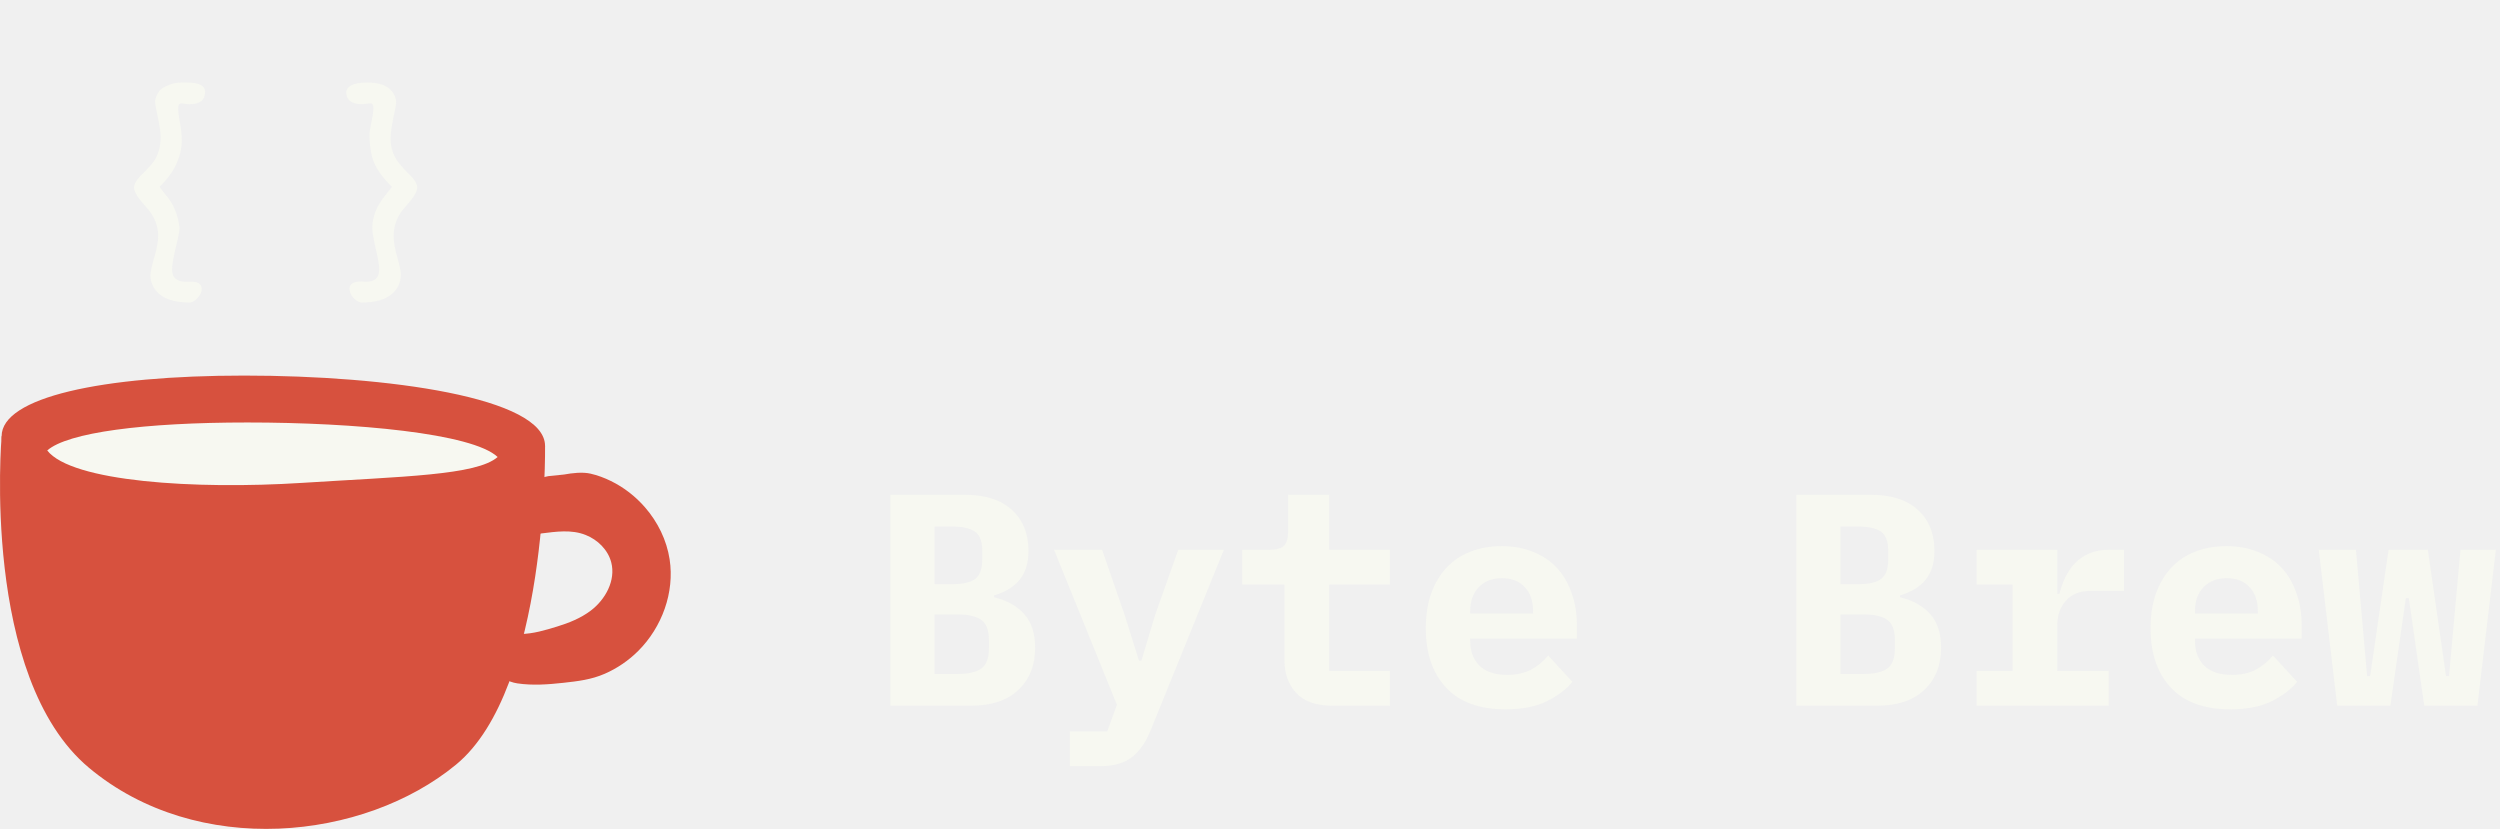
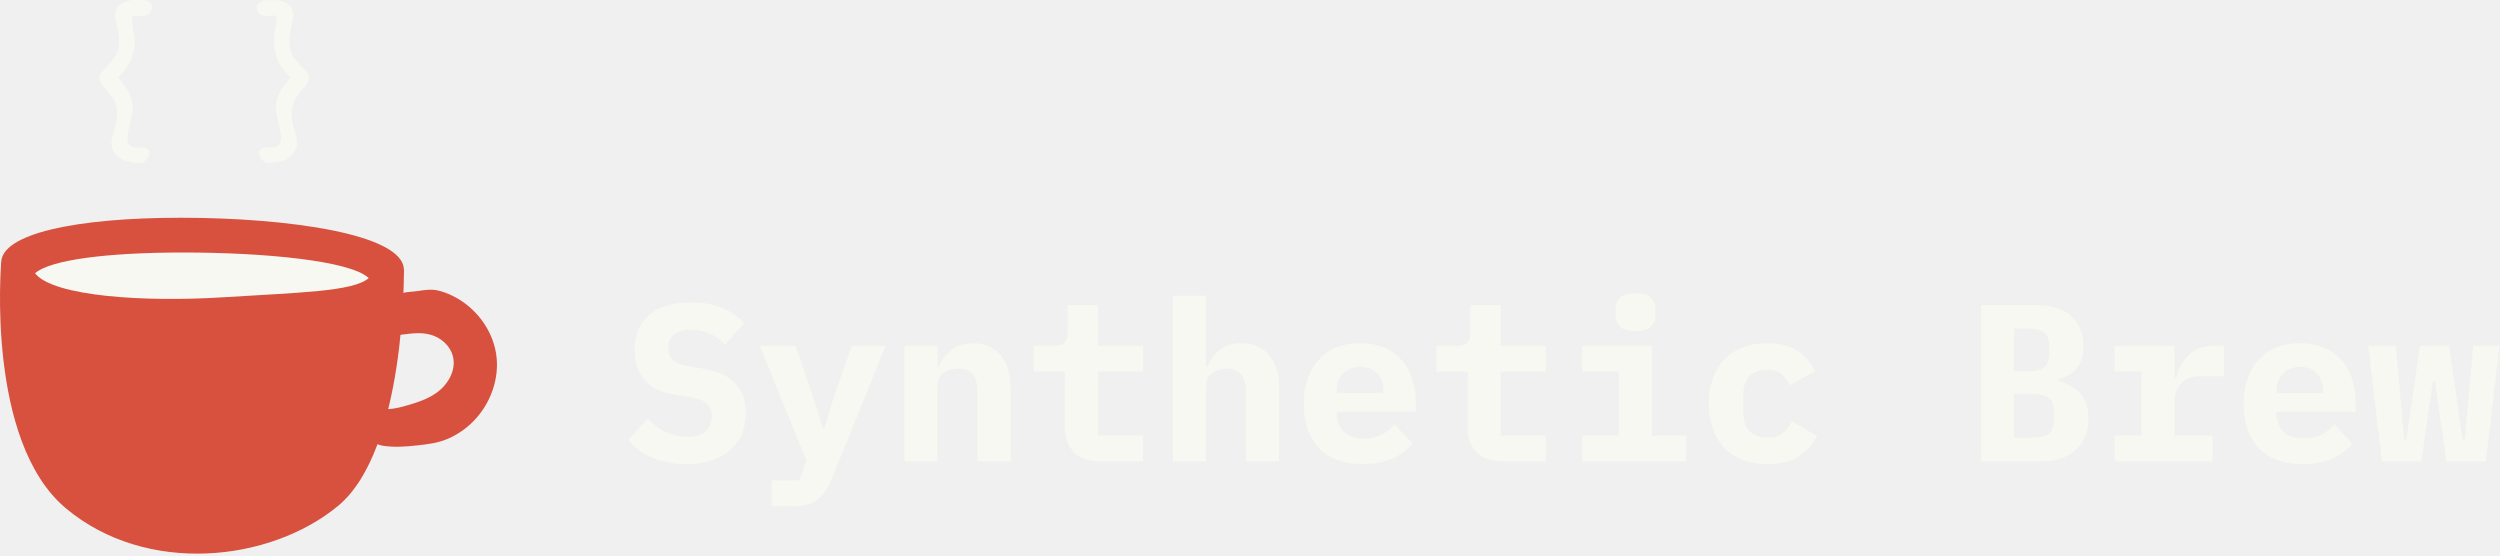
- <svg xmlns="http://www.w3.org/2000/svg" width="938" height="311" viewBox="0 0 938 311" fill="none">
-   <path d="M69.446 105.71H71.632C71.771 105.71 71.909 105.71 72.048 105.71C74.477 105.71 75.691 106.647 75.691 108.52C75.691 109.492 75.24 110.498 74.338 111.539C73.506 112.58 72.534 113.239 71.424 113.517C63.791 113.517 59.037 111.261 57.164 106.751C56.678 105.71 56.435 104.6 56.435 103.42C56.435 102.171 56.921 99.881 57.892 96.55C58.864 93.219 59.349 90.548 59.349 88.535C59.349 84.511 57.823 80.868 54.77 77.606C51.786 74.345 50.294 71.951 50.294 70.424C50.294 68.897 51.474 67.058 53.833 64.907C54.457 64.283 55.464 63.207 56.851 61.681C59.141 58.974 60.286 55.539 60.286 51.376C60.286 49.849 59.939 47.455 59.245 44.194C58.551 40.932 58.205 38.92 58.205 38.157C58.205 37.393 58.447 36.526 58.933 35.554C59.419 34.513 60.009 33.75 60.703 33.264C61.466 32.709 62.507 32.189 63.825 31.703C65.144 31.217 66.601 30.974 68.197 30.974H70.071C74.65 30.974 76.941 32.119 76.941 34.409C76.941 37.532 75.032 39.093 71.216 39.093C70.452 39.093 69.411 38.989 68.093 38.781C67.26 38.781 66.844 39.406 66.844 40.655C66.844 41.834 67.052 43.569 67.468 45.859C67.954 48.149 68.197 50.543 68.197 53.041C68.197 55.539 67.573 58.246 66.323 61.16C65.144 64.005 62.993 66.989 59.87 70.112C60.425 70.944 61.639 72.506 63.513 74.796C65.595 77.78 66.879 81.388 67.364 85.621C67.364 86.662 66.879 89.125 65.907 93.011C65.005 96.828 64.554 99.534 64.554 101.13C64.554 102.726 65.04 103.906 66.011 104.669C66.983 105.363 68.128 105.71 69.446 105.71Z" fill="#F7F8F1" />
-   <path d="M131.145 108.312C131.145 106.508 132.637 105.606 135.621 105.606L137.391 105.71C140.652 105.71 142.283 104.183 142.283 101.13C142.283 99.395 141.832 96.724 140.93 93.115C140.097 89.438 139.681 86.835 139.681 85.309C139.681 83.782 140.028 81.943 140.722 79.792C141.485 77.571 142.977 75.143 145.197 72.506C146.238 71.118 146.863 70.32 147.071 70.112C143.879 66.989 141.658 64.005 140.409 61.16C139.23 58.246 138.64 54.672 138.64 50.439C138.64 49.537 138.883 47.975 139.368 45.755C139.854 43.534 140.097 41.834 140.097 40.655C140.097 39.406 139.75 38.781 139.056 38.781L135.829 39.093C131.874 39.093 129.896 37.532 129.896 34.409C130.313 32.119 132.95 30.974 137.807 30.974H137.911C141.45 30.974 144.122 31.703 145.926 33.16C147.73 34.617 148.632 36.491 148.632 38.781C148.632 39.128 148.285 40.932 147.591 44.194C146.897 47.455 146.55 50.057 146.55 52C146.55 55.748 147.73 58.974 150.09 61.681C151.061 62.86 152.032 63.936 153.004 64.907C155.363 67.058 156.543 68.897 156.543 70.424C156.543 71.951 155.051 74.345 152.067 77.606C149.153 80.798 147.695 84.441 147.695 88.535C147.695 90.756 148.147 93.428 149.049 96.55C149.951 99.673 150.402 101.789 150.402 102.9C150.402 106.092 149.153 108.659 146.655 110.602C144.226 112.545 140.479 113.517 135.413 113.517C134.303 113.239 133.297 112.58 132.394 111.539C131.562 110.498 131.145 109.423 131.145 108.312Z" fill="#F7F8F1" />
-   <path d="M196.334 184.612C196.372 182.606 199.244 181.051 200.661 180.358C202.288 179.541 203.995 178.968 205.786 178.641C207.732 178.441 209.676 178.243 211.621 178.043C214.699 177.487 218.514 177.017 221.583 177.716C224.218 178.315 226.793 179.291 229.218 180.477C234.098 182.863 238.467 186.274 242.026 190.374C246.792 195.863 250.129 202.634 251.241 209.838C253.165 222.298 248.351 235.314 239.523 244.171C235.905 247.801 231.599 250.743 226.903 252.795C221.833 255.009 216.774 255.597 211.357 256.193C205.624 256.823 199.833 257.248 194.124 256.407C190.486 255.871 187.384 253.779 184.567 251.503C183.183 250.385 183.224 248.733 183.134 247.025C182.969 243.922 182.312 240.557 182.706 237.461C183.829 237.024 185.955 237.843 187.128 237.887C189.855 237.99 192.648 237.942 195.38 237.886C200.151 237.787 204.485 236.469 209.015 235.082C213.473 233.717 217.883 231.954 221.631 229.124C227.189 224.931 231.089 217.743 229.338 211.006C228.114 206.294 224.265 202.511 219.738 200.719C214.341 198.579 208.619 199.477 203.061 200.157C200.853 200.429 199.131 201.17 197.282 202.328C196.179 202.974 195.069 203.611 193.953 204.235C193.346 204.622 192.77 205.141 192.185 205.268C192.293 201.901 192.113 198.528 192.212 195.163C192.261 193.525 192.652 191.959 192.715 190.332C192.747 189.511 192.589 188.675 192.725 187.87C193.159 187.73 195.879 184.519 196.334 184.612Z" fill="#D7513E" />
-   <path d="M0.617 163.675C0.617 163.675 -7.272 254.093 33.385 288.075C74.042 322.058 136.546 315.383 171.136 286.862C205.726 258.341 204.511 167.316 204.511 167.316L0.617 163.675Z" fill="#D7513E" />
-   <path d="M0.609 163.673C0.609 188.251 62.505 194.622 115.3 190.071C168.094 185.519 204.504 185.519 204.504 167.314C204.504 149.11 145.338 140.917 91.633 140.917C37.929 140.917 0.609 149.11 0.609 163.673Z" fill="#D7513E" />
-   <path d="M17.723 169.018C26.875 180.776 73.208 183.733 113.362 181.172C151.091 178.766 178.872 178.359 186.714 171.466C177.307 162.568 133.263 158.515 92.834 158.515C54.017 158.515 25.372 162.258 17.723 169.018Z" fill="#F7F8F1" />
-   <path d="M334.074 185.639H361.852C369.637 185.639 375.571 187.528 379.652 191.308C383.81 195.087 385.888 200.227 385.888 206.727C385.888 211.262 384.754 214.891 382.487 217.612C380.295 220.257 377.12 222.185 372.963 223.394V224.074C377.876 225.284 381.655 227.4 384.301 230.423C387.022 233.447 388.383 237.642 388.383 243.009C388.383 249.66 386.266 254.951 382.033 258.882C377.876 262.812 372.018 264.777 364.46 264.777H334.074V185.639ZM359.244 252.873C363.326 252.873 366.311 252.192 368.201 250.832C370.091 249.471 371.036 246.977 371.036 243.349V240.061C371.036 236.433 370.091 233.938 368.201 232.578C366.311 231.217 363.326 230.537 359.244 230.537H350.627V252.873H359.244ZM357.09 219.199C361.096 219.199 364.006 218.556 365.82 217.272C367.634 215.911 368.541 213.492 368.541 210.015V206.614C368.541 203.137 367.634 200.756 365.82 199.471C364.006 198.186 361.096 197.544 357.09 197.544H350.627V219.199H357.09ZM442.08 206.274H459.2L431.649 274.188C429.911 278.496 427.605 281.784 424.733 284.052C421.861 286.319 417.93 287.453 412.941 287.453H401.377V274.415H415.436L419.064 264.437L395.481 206.274H413.508L422.012 230.877L427.341 247.884H428.248L433.35 230.877L442.08 206.274ZM499.859 264.777C493.812 264.777 489.315 263.19 486.367 260.015C483.419 256.841 481.945 252.797 481.945 247.884V219.312H466.072V206.274H476.389C478.884 206.274 480.66 205.782 481.718 204.8C482.776 203.817 483.306 202.003 483.306 199.358V185.639H498.725V206.274H521.514V219.312H498.725V251.739H521.514V264.777H499.859ZM564.894 266.138C555.068 266.138 547.623 263.417 542.559 257.975C537.494 252.532 534.962 245.125 534.962 235.752C534.962 230.99 535.605 226.72 536.89 222.94C538.25 219.086 540.14 215.835 542.559 213.19C545.053 210.469 548.039 208.428 551.515 207.067C555.068 205.631 559.036 204.913 563.42 204.913C567.804 204.913 571.735 205.631 575.212 207.067C578.689 208.428 581.636 210.393 584.055 212.963C586.474 215.533 588.326 218.67 589.611 222.374C590.971 226.002 591.652 230.083 591.652 234.619V239.607H551.629V240.628C551.629 244.407 552.8 247.468 555.144 249.811C557.487 252.079 560.926 253.213 565.461 253.213C568.938 253.213 571.924 252.57 574.418 251.285C576.912 249.925 579.067 248.148 580.881 245.956L589.951 255.82C587.683 258.617 584.509 261.036 580.427 263.077C576.345 265.117 571.168 266.138 564.894 266.138ZM563.534 216.931C559.906 216.931 556.995 218.065 554.803 220.333C552.687 222.525 551.629 225.51 551.629 229.29V230.197H575.212V229.29C575.212 225.435 574.153 222.411 572.037 220.219C569.996 218.027 567.162 216.931 563.534 216.931ZM673.99 185.639H701.768C709.553 185.639 715.486 187.528 719.568 191.308C723.725 195.087 725.804 200.227 725.804 206.727C725.804 211.262 724.67 214.891 722.402 217.612C720.211 220.257 717.036 222.185 712.879 223.394V224.074C717.792 225.284 721.571 227.4 724.217 230.423C726.938 233.447 728.298 237.642 728.298 243.009C728.298 249.66 726.182 254.951 721.949 258.882C717.792 262.812 711.934 264.777 704.375 264.777H673.99V185.639ZM699.16 252.873C703.241 252.873 706.227 252.192 708.117 250.832C710.006 249.471 710.951 246.977 710.951 243.349V240.061C710.951 236.433 710.006 233.938 708.117 232.578C706.227 231.217 703.241 230.537 699.16 230.537H690.543V252.873H699.16ZM697.006 219.199C701.012 219.199 703.922 218.556 705.736 217.272C707.55 215.911 708.457 213.492 708.457 210.015V206.614C708.457 203.137 707.55 200.756 705.736 199.471C703.922 198.186 701.012 197.544 697.006 197.544H690.543V219.199H697.006ZM741.633 251.739H755.125V219.312H741.633V206.274H771.905V222.827H772.698C773.228 220.711 773.946 218.67 774.853 216.705C775.835 214.664 777.045 212.888 778.481 211.376C779.993 209.789 781.807 208.541 783.923 207.634C786.039 206.727 788.534 206.274 791.406 206.274H796.962V221.693H784.49C780.333 221.693 777.196 222.94 775.079 225.435C772.963 227.854 771.905 230.839 771.905 234.392V251.739H791.179V264.777H741.633V251.739ZM836.827 266.138C827.001 266.138 819.555 263.417 814.491 257.975C809.427 252.532 806.895 245.125 806.895 235.752C806.895 230.99 807.537 226.72 808.822 222.94C810.183 219.086 812.072 215.835 814.491 213.19C816.985 210.469 819.971 208.428 823.448 207.067C827.001 205.631 830.969 204.913 835.353 204.913C839.737 204.913 843.667 205.631 847.144 207.067C850.621 208.428 853.569 210.393 855.988 212.963C858.407 215.533 860.258 218.67 861.543 222.374C862.904 226.002 863.584 230.083 863.584 234.619V239.607H823.561V240.628C823.561 244.407 824.733 247.468 827.076 249.811C829.419 252.079 832.858 253.213 837.394 253.213C840.871 253.213 843.856 252.57 846.351 251.285C848.845 249.925 850.999 248.148 852.813 245.956L861.883 255.82C859.616 258.617 856.441 261.036 852.36 263.077C848.278 265.117 843.1 266.138 836.827 266.138ZM835.466 216.931C831.838 216.931 828.928 218.065 826.736 220.333C824.62 222.525 823.561 225.51 823.561 229.29V230.197H847.144V229.29C847.144 225.435 846.086 222.411 843.97 220.219C841.929 218.027 839.094 216.931 835.466 216.931ZM870.003 206.274H883.948L888.143 253.666H889.277L896.193 206.274H910.932L917.735 253.666H918.869L923.177 206.274H936.443L929.527 264.777H909.572L903.789 224.414H902.656L896.873 264.777H876.919L870.003 206.274Z" fill="#F7F8F1" />
+ <svg xmlns="http://www.w3.org/2000/svg" width="576" height="128" viewBox="0 0 576 128" fill="none">
+   <g clip-path="url(#clip0_718_40594)">
+     <path d="M31.595 34.005H32.59C32.653 34.005 32.716 34.005 32.779 34.005C33.885 34.005 34.437 34.432 34.437 35.284C34.437 35.726 34.232 36.184 33.821 36.658C33.443 37.131 33 37.431 32.495 37.558C29.022 37.558 26.859 36.532 26.007 34.479C25.786 34.005 25.675 33.5 25.675 32.964C25.675 32.395 25.896 31.353 26.338 29.838C26.78 28.322 27.001 27.107 27.001 26.191C27.001 24.36 26.307 22.702 24.917 21.218C23.56 19.734 22.881 18.645 22.881 17.95C22.881 17.255 23.418 16.419 24.491 15.44C24.775 15.156 25.233 14.666 25.865 13.972C26.907 12.74 27.428 11.177 27.428 9.283C27.428 8.588 27.27 7.499 26.954 6.015C26.638 4.531 26.48 3.615 26.48 3.268C26.48 2.921 26.591 2.526 26.812 2.084C27.033 1.61 27.301 1.263 27.617 1.042C27.964 0.789 28.438 0.553 29.038 0.332C29.638 0.111 30.301 0 31.027 0H31.88C33.963 0 35.005 0.521 35.005 1.563C35.005 2.984 34.137 3.694 32.401 3.694C32.053 3.694 31.58 3.647 30.98 3.552C30.601 3.552 30.411 3.836 30.411 4.405C30.411 4.941 30.506 5.731 30.695 6.773C30.916 7.815 31.027 8.904 31.027 10.041C31.027 11.177 30.743 12.409 30.174 13.735C29.638 15.029 28.659 16.387 27.238 17.808C27.491 18.187 28.043 18.897 28.896 19.939C29.843 21.297 30.427 22.939 30.648 24.865C30.648 25.338 30.427 26.459 29.985 28.227C29.575 29.964 29.369 31.195 29.369 31.922C29.369 32.648 29.59 33.185 30.032 33.532C30.474 33.848 30.995 34.005 31.595 34.005Z" fill="#F7F8F1" />
+     <path d="M59.672 35.19C59.672 34.369 60.351 33.958 61.708 33.958L62.514 34.005C63.998 34.005 64.74 33.311 64.74 31.922C64.74 31.132 64.534 29.917 64.124 28.275C63.745 26.601 63.556 25.417 63.556 24.723C63.556 24.028 63.713 23.191 64.029 22.212C64.376 21.202 65.055 20.097 66.066 18.897C66.539 18.266 66.823 17.903 66.918 17.808C65.466 16.387 64.455 15.029 63.887 13.735C63.35 12.409 63.082 10.783 63.082 8.857C63.082 8.446 63.192 7.736 63.413 6.725C63.634 5.715 63.745 4.941 63.745 4.405C63.745 3.836 63.587 3.552 63.271 3.552L61.803 3.694C60.003 3.694 59.103 2.984 59.103 1.563C59.293 0.521 60.493 0 62.703 0H62.75C64.361 0 65.576 0.332 66.397 0.995C67.218 1.658 67.629 2.51 67.629 3.552C67.629 3.71 67.471 4.531 67.155 6.015C66.839 7.499 66.681 8.683 66.681 9.567C66.681 11.272 67.218 12.74 68.292 13.972C68.734 14.508 69.176 14.998 69.618 15.44C70.691 16.419 71.228 17.255 71.228 17.95C71.228 18.645 70.549 19.734 69.192 21.218C67.865 22.67 67.202 24.328 67.202 26.191C67.202 27.201 67.408 28.417 67.818 29.838C68.228 31.259 68.434 32.222 68.434 32.727C68.434 34.179 67.865 35.347 66.729 36.231C65.624 37.116 63.919 37.558 61.614 37.558C61.108 37.431 60.651 37.131 60.24 36.658C59.861 36.184 59.672 35.695 59.672 35.19Z" fill="#F7F8F1" />
+     <path d="M89.328 70.049C89.345 69.136 90.652 68.429 91.296 68.114C92.037 67.742 92.814 67.481 93.629 67.332C94.514 67.242 95.398 67.151 96.283 67.061C97.684 66.807 99.42 66.594 100.816 66.911C102.015 67.184 103.187 67.628 104.29 68.168C106.511 69.254 108.498 70.805 110.118 72.671C112.287 75.169 113.805 78.249 114.311 81.527C115.186 87.197 112.996 93.119 108.979 97.149C107.333 98.801 105.373 100.14 103.237 101.073C100.93 102.081 98.628 102.348 96.163 102.619C93.555 102.906 90.919 103.099 88.322 102.717C86.667 102.473 85.255 101.521 83.974 100.485C83.344 99.977 83.363 99.225 83.322 98.448C83.246 97.036 82.947 95.505 83.127 94.096C83.638 93.897 84.605 94.27 85.139 94.29C86.379 94.337 87.65 94.315 88.894 94.289C91.064 94.244 93.036 93.645 95.098 93.014C97.126 92.393 99.132 91.59 100.838 90.303C103.367 88.395 105.142 85.124 104.345 82.059C103.788 79.915 102.036 78.194 99.977 77.378C97.521 76.404 94.918 76.813 92.389 77.123C91.384 77.246 90.6 77.584 89.759 78.11C89.257 78.404 88.752 78.694 88.244 78.978C87.968 79.154 87.706 79.39 87.44 79.448C87.489 77.916 87.407 76.381 87.452 74.85C87.474 74.105 87.652 73.392 87.681 72.652C87.695 72.279 87.623 71.898 87.686 71.532C87.883 71.468 89.12 70.007 89.328 70.049Z" fill="#D7513E" />
+     <path d="M0.281 60.523C0.281 60.523 -3.309 101.665 15.191 117.127C33.69 132.59 62.13 129.552 77.869 116.575C93.607 103.598 93.055 62.18 93.055 62.18L0.281 60.523Z" fill="#D7513E" />
+     <path d="M0.279 60.522C0.279 71.706 28.443 74.604 52.465 72.533C76.487 70.462 93.053 70.462 93.053 62.179C93.053 53.896 66.132 50.168 41.696 50.168C17.26 50.168 0.279 53.896 0.279 60.522Z" fill="#D7513E" />
+     <path d="M8.068 62.955C12.232 68.305 33.315 69.65 51.586 68.485C68.752 67.39 81.393 67.205 84.961 64.069C80.681 60.02 60.64 58.176 42.245 58.176C24.583 58.176 11.549 59.879 8.068 62.955Z" fill="#F7F8F1" />
+     <path d="M158.07 106.919C155.043 106.919 152.412 106.42 150.177 105.423C147.941 104.425 146.135 103.067 144.76 101.347L149.248 96.395C150.555 97.839 151.982 98.905 153.53 99.593C155.112 100.281 156.711 100.625 158.328 100.625C160.185 100.625 161.595 100.212 162.558 99.387C163.521 98.561 164.002 97.375 164.002 95.827C164.002 94.555 163.624 93.592 162.867 92.938C162.145 92.285 160.907 91.82 159.153 91.545L155.387 90.926C152.154 90.376 149.815 89.189 148.371 87.367C146.926 85.51 146.204 83.257 146.204 80.609C146.204 77.135 147.339 74.452 149.609 72.561C151.879 70.635 155.06 69.672 159.153 69.672C161.939 69.672 164.363 70.102 166.427 70.962C168.491 71.821 170.159 72.991 171.431 74.469L167.046 79.371C166.083 78.304 164.948 77.479 163.641 76.894C162.334 76.275 160.855 75.966 159.205 75.966C155.731 75.966 153.994 77.393 153.994 80.248C153.994 81.486 154.372 82.414 155.129 83.033C155.92 83.652 157.193 84.117 158.947 84.426L162.713 85.097C165.636 85.613 167.889 86.713 169.471 88.398C171.053 90.084 171.844 92.354 171.844 95.208C171.844 96.893 171.551 98.458 170.967 99.903C170.382 101.313 169.505 102.551 168.336 103.617C167.166 104.649 165.722 105.457 164.002 106.042C162.317 106.626 160.34 106.919 158.07 106.919Z" fill="#F7F8F1" />
+     <path d="M196.277 79.68H204.067L191.531 110.582C190.74 112.542 189.691 114.038 188.384 115.07C187.077 116.102 185.288 116.617 183.018 116.617H177.756V110.685H184.153L185.804 106.145L175.074 79.68H183.276L187.146 90.875L189.57 98.613H189.983L192.304 90.875L196.277 79.68Z" fill="#F7F8F1" />
+     <path d="M208.38 106.3V79.68H216.015V84.529H216.325C216.634 83.773 217.012 83.068 217.46 82.414C217.907 81.761 218.44 81.193 219.059 80.712C219.712 80.196 220.452 79.8 221.277 79.525C222.137 79.216 223.1 79.061 224.166 79.061C225.439 79.061 226.608 79.284 227.674 79.732C228.74 80.144 229.652 80.781 230.408 81.64C231.165 82.5 231.75 83.549 232.162 84.787C232.609 86.025 232.833 87.453 232.833 89.069V106.3H225.198V90.101C225.198 86.662 223.702 84.942 220.71 84.942C220.125 84.942 219.54 85.028 218.956 85.2C218.405 85.338 217.907 85.578 217.46 85.922C217.012 86.232 216.651 86.627 216.376 87.109C216.135 87.59 216.015 88.158 216.015 88.811V106.3H208.38Z" fill="#F7F8F1" />
+     <path d="M253.5 106.3C250.748 106.3 248.702 105.578 247.361 104.133C246.02 102.689 245.349 100.849 245.349 98.613V85.613H238.126V79.68H242.821C243.956 79.68 244.764 79.456 245.246 79.009C245.727 78.562 245.968 77.737 245.968 76.533V70.291H252.984V79.68H263.353V85.613H252.984V100.367H263.353V106.3H253.5Z" fill="#F7F8F1" />
+     <path d="M270.246 68.124H277.881V84.529H278.191C278.5 83.773 278.879 83.068 279.326 82.414C279.773 81.761 280.306 81.193 280.925 80.712C281.578 80.196 282.318 79.8 283.143 79.525C284.003 79.216 284.966 79.061 286.032 79.061C287.305 79.061 288.474 79.284 289.54 79.732C290.606 80.144 291.518 80.781 292.274 81.64C293.031 82.5 293.616 83.549 294.028 84.787C294.476 86.025 294.699 87.453 294.699 89.069V106.3H287.064V90.101C287.064 86.662 285.568 84.942 282.576 84.942C281.991 84.942 281.406 85.028 280.822 85.2C280.271 85.338 279.773 85.578 279.326 85.922C278.879 86.232 278.517 86.627 278.242 87.109C278.002 87.59 277.881 88.158 277.881 88.811V106.3H270.246V68.124Z" fill="#F7F8F1" />
+     <path d="M314.025 106.919C309.554 106.919 306.166 105.681 303.862 103.204C301.557 100.728 300.405 97.358 300.405 93.093C300.405 90.926 300.698 88.983 301.282 87.263C301.901 85.51 302.761 84.031 303.862 82.827C304.997 81.589 306.355 80.66 307.937 80.041C309.554 79.388 311.359 79.061 313.354 79.061C315.349 79.061 317.137 79.388 318.719 80.041C320.301 80.66 321.643 81.554 322.743 82.724C323.844 83.893 324.686 85.32 325.271 87.006C325.89 88.656 326.2 90.514 326.2 92.577V94.847H307.989V95.311C307.989 97.031 308.522 98.424 309.588 99.49C310.654 100.522 312.219 101.038 314.283 101.038C315.865 101.038 317.223 100.745 318.358 100.161C319.493 99.542 320.473 98.733 321.299 97.736L325.426 102.224C324.394 103.497 322.95 104.597 321.092 105.526C319.235 106.455 316.879 106.919 314.025 106.919ZM313.406 84.529C311.755 84.529 310.431 85.045 309.433 86.077C308.47 87.074 307.989 88.433 307.989 90.153V90.565H318.719V90.153C318.719 88.398 318.238 87.023 317.275 86.025C316.346 85.028 315.056 84.529 313.406 84.529Z" fill="#F7F8F1" />
+     <path d="M346.299 106.3C343.548 106.3 341.501 105.578 340.16 104.133C338.819 102.689 338.148 100.849 338.148 98.613V85.613H330.926V79.68H335.62C336.755 79.68 337.563 79.456 338.045 79.009C338.526 78.562 338.767 77.737 338.767 76.533V70.291H345.783V79.68H356.153V85.613H345.783V100.367H356.153V106.3H346.299Z" fill="#F7F8F1" />
+     <path d="M376.819 76.275C375.1 76.275 373.896 75.931 373.208 75.243C372.555 74.521 372.228 73.661 372.228 72.664V71.168C372.228 70.136 372.555 69.276 373.208 68.588C373.896 67.901 375.1 67.557 376.819 67.557C378.539 67.557 379.726 67.901 380.379 68.588C381.067 69.276 381.411 70.136 381.411 71.168V72.664C381.411 73.661 381.067 74.521 380.379 75.243C379.726 75.931 378.539 76.275 376.819 76.275ZM364.541 100.367H373.002V85.613H364.541V79.68H380.637V100.367H388.478V106.3H364.541V100.367Z" fill="#F7F8F1" />
+     <path d="M407.185 106.919C405.087 106.919 403.196 106.609 401.51 105.99C399.859 105.337 398.449 104.408 397.28 103.204C396.145 102.001 395.268 100.539 394.649 98.819C394.03 97.1 393.72 95.157 393.72 92.99C393.72 90.823 394.03 88.88 394.649 87.16C395.268 85.441 396.145 83.979 397.28 82.775C398.449 81.572 399.859 80.66 401.51 80.041C403.196 79.388 405.07 79.061 407.133 79.061C410.057 79.061 412.395 79.663 414.15 80.867C415.938 82.036 417.296 83.601 418.225 85.561L412.344 88.76C411.862 87.728 411.226 86.868 410.435 86.18C409.678 85.492 408.578 85.148 407.133 85.148C405.379 85.148 404.021 85.664 403.058 86.696C402.129 87.693 401.665 89.069 401.665 90.823V95.157C401.665 96.911 402.129 98.303 403.058 99.335C404.021 100.333 405.414 100.831 407.237 100.831C408.715 100.831 409.868 100.487 410.693 99.8C411.553 99.112 412.275 98.218 412.86 97.117L418.638 100.419C417.675 102.379 416.265 103.961 414.407 105.165C412.585 106.334 410.177 106.919 407.185 106.919Z" fill="#F7F8F1" />
+     <path d="M456.464 70.291H469.103C472.645 70.291 475.345 71.151 477.202 72.87C479.094 74.59 480.04 76.929 480.04 79.886C480.04 81.95 479.524 83.601 478.492 84.839C477.495 86.043 476.05 86.92 474.158 87.47V87.779C476.394 88.33 478.114 89.293 479.317 90.668C480.555 92.044 481.175 93.953 481.175 96.395C481.175 99.421 480.212 101.829 478.286 103.617C476.394 105.406 473.729 106.3 470.289 106.3H456.464V70.291ZM467.916 100.883C469.773 100.883 471.132 100.573 471.992 99.954C472.852 99.335 473.281 98.2 473.281 96.549V95.053C473.281 93.403 472.852 92.268 471.992 91.649C471.132 91.029 469.773 90.72 467.916 90.72H463.995V100.883H467.916ZM466.936 85.561C468.759 85.561 470.083 85.269 470.908 84.684C471.734 84.065 472.146 82.965 472.146 81.382V79.835C472.146 78.253 471.734 77.169 470.908 76.585C470.083 76 468.759 75.708 466.936 75.708H463.995V85.561H466.936Z" fill="#F7F8F1" />
+     <path d="M487.242 100.367H493.381V85.613H487.242V79.68H501.016V87.212H501.377C501.618 86.249 501.945 85.32 502.357 84.426C502.804 83.498 503.355 82.689 504.008 82.001C504.696 81.279 505.521 80.712 506.484 80.299C507.447 79.886 508.582 79.68 509.889 79.68H512.417V86.696H506.742C504.851 86.696 503.423 87.263 502.46 88.398C501.497 89.499 501.016 90.858 501.016 92.474V100.367H509.786V106.3H487.242V100.367Z" fill="#F7F8F1" />
+     <path d="M530.556 106.919C526.085 106.919 522.697 105.681 520.393 103.204C518.089 100.728 516.937 97.358 516.937 93.093C516.937 90.926 517.229 88.983 517.814 87.263C518.433 85.51 519.293 84.031 520.393 82.827C521.528 81.589 522.887 80.66 524.469 80.041C526.085 79.388 527.891 79.061 529.886 79.061C531.88 79.061 533.669 79.388 535.251 80.041C536.833 80.66 538.174 81.554 539.275 82.724C540.375 83.893 541.218 85.32 541.803 87.006C542.422 88.656 542.731 90.514 542.731 92.577V94.847H524.52V95.311C524.52 97.031 525.053 98.424 526.12 99.49C527.186 100.522 528.751 101.038 530.814 101.038C532.396 101.038 533.755 100.745 534.89 100.161C536.025 99.542 537.005 98.733 537.83 97.736L541.957 102.224C540.926 103.497 539.481 104.597 537.624 105.526C535.767 106.455 533.411 106.919 530.556 106.919ZM529.937 84.529C528.286 84.529 526.962 85.045 525.965 86.077C525.002 87.074 524.52 88.433 524.52 90.153V90.565H535.251V90.153C535.251 88.398 534.769 87.023 533.806 86.025C532.878 85.028 531.588 84.529 529.937 84.529Z" fill="#F7F8F1" />
+     <path d="M545.652 79.68H551.997L553.906 101.244H554.422L557.569 79.68H564.275L567.37 101.244H567.886L569.847 79.68H575.883L572.736 106.3H563.656L561.025 87.934H560.509L557.878 106.3H548.798L545.652 79.68Z" fill="#F7F8F1" />
+   </g>
+   <defs>
+     <clipPath id="clip0_718_40594">
+       <rect width="576" height="128" fill="white" />
+     </clipPath>
+   </defs>
</svg>
